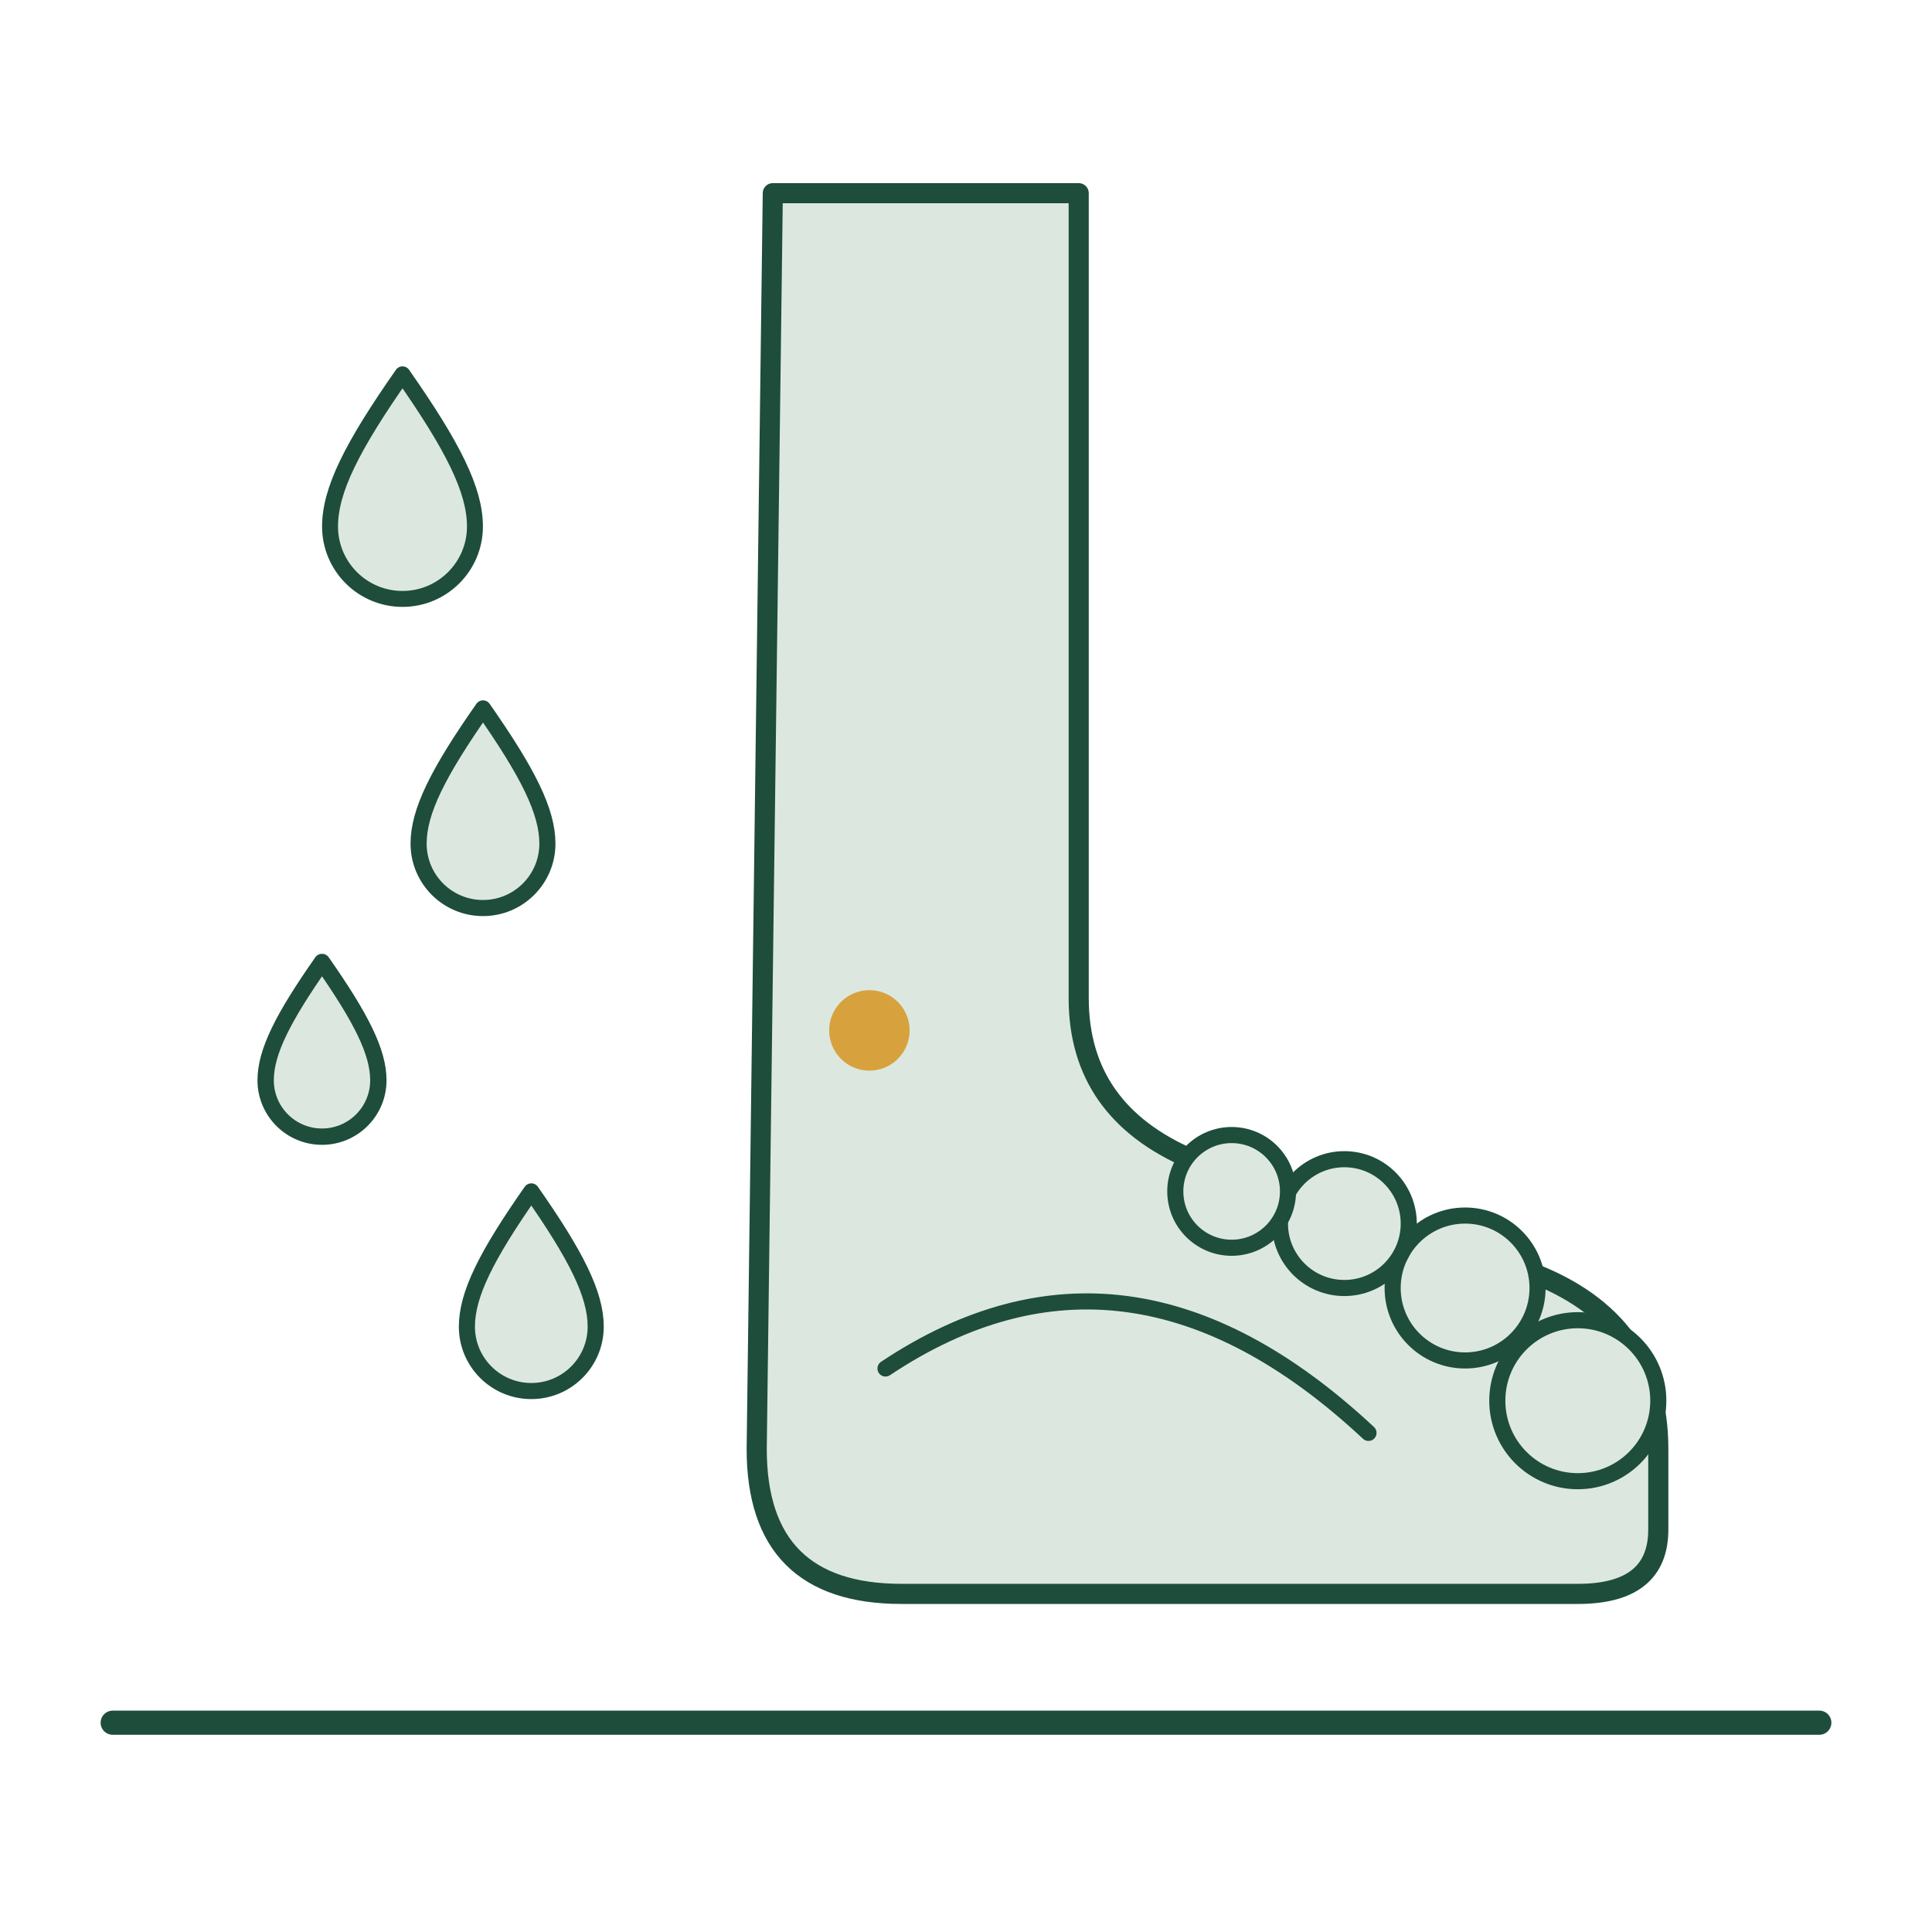
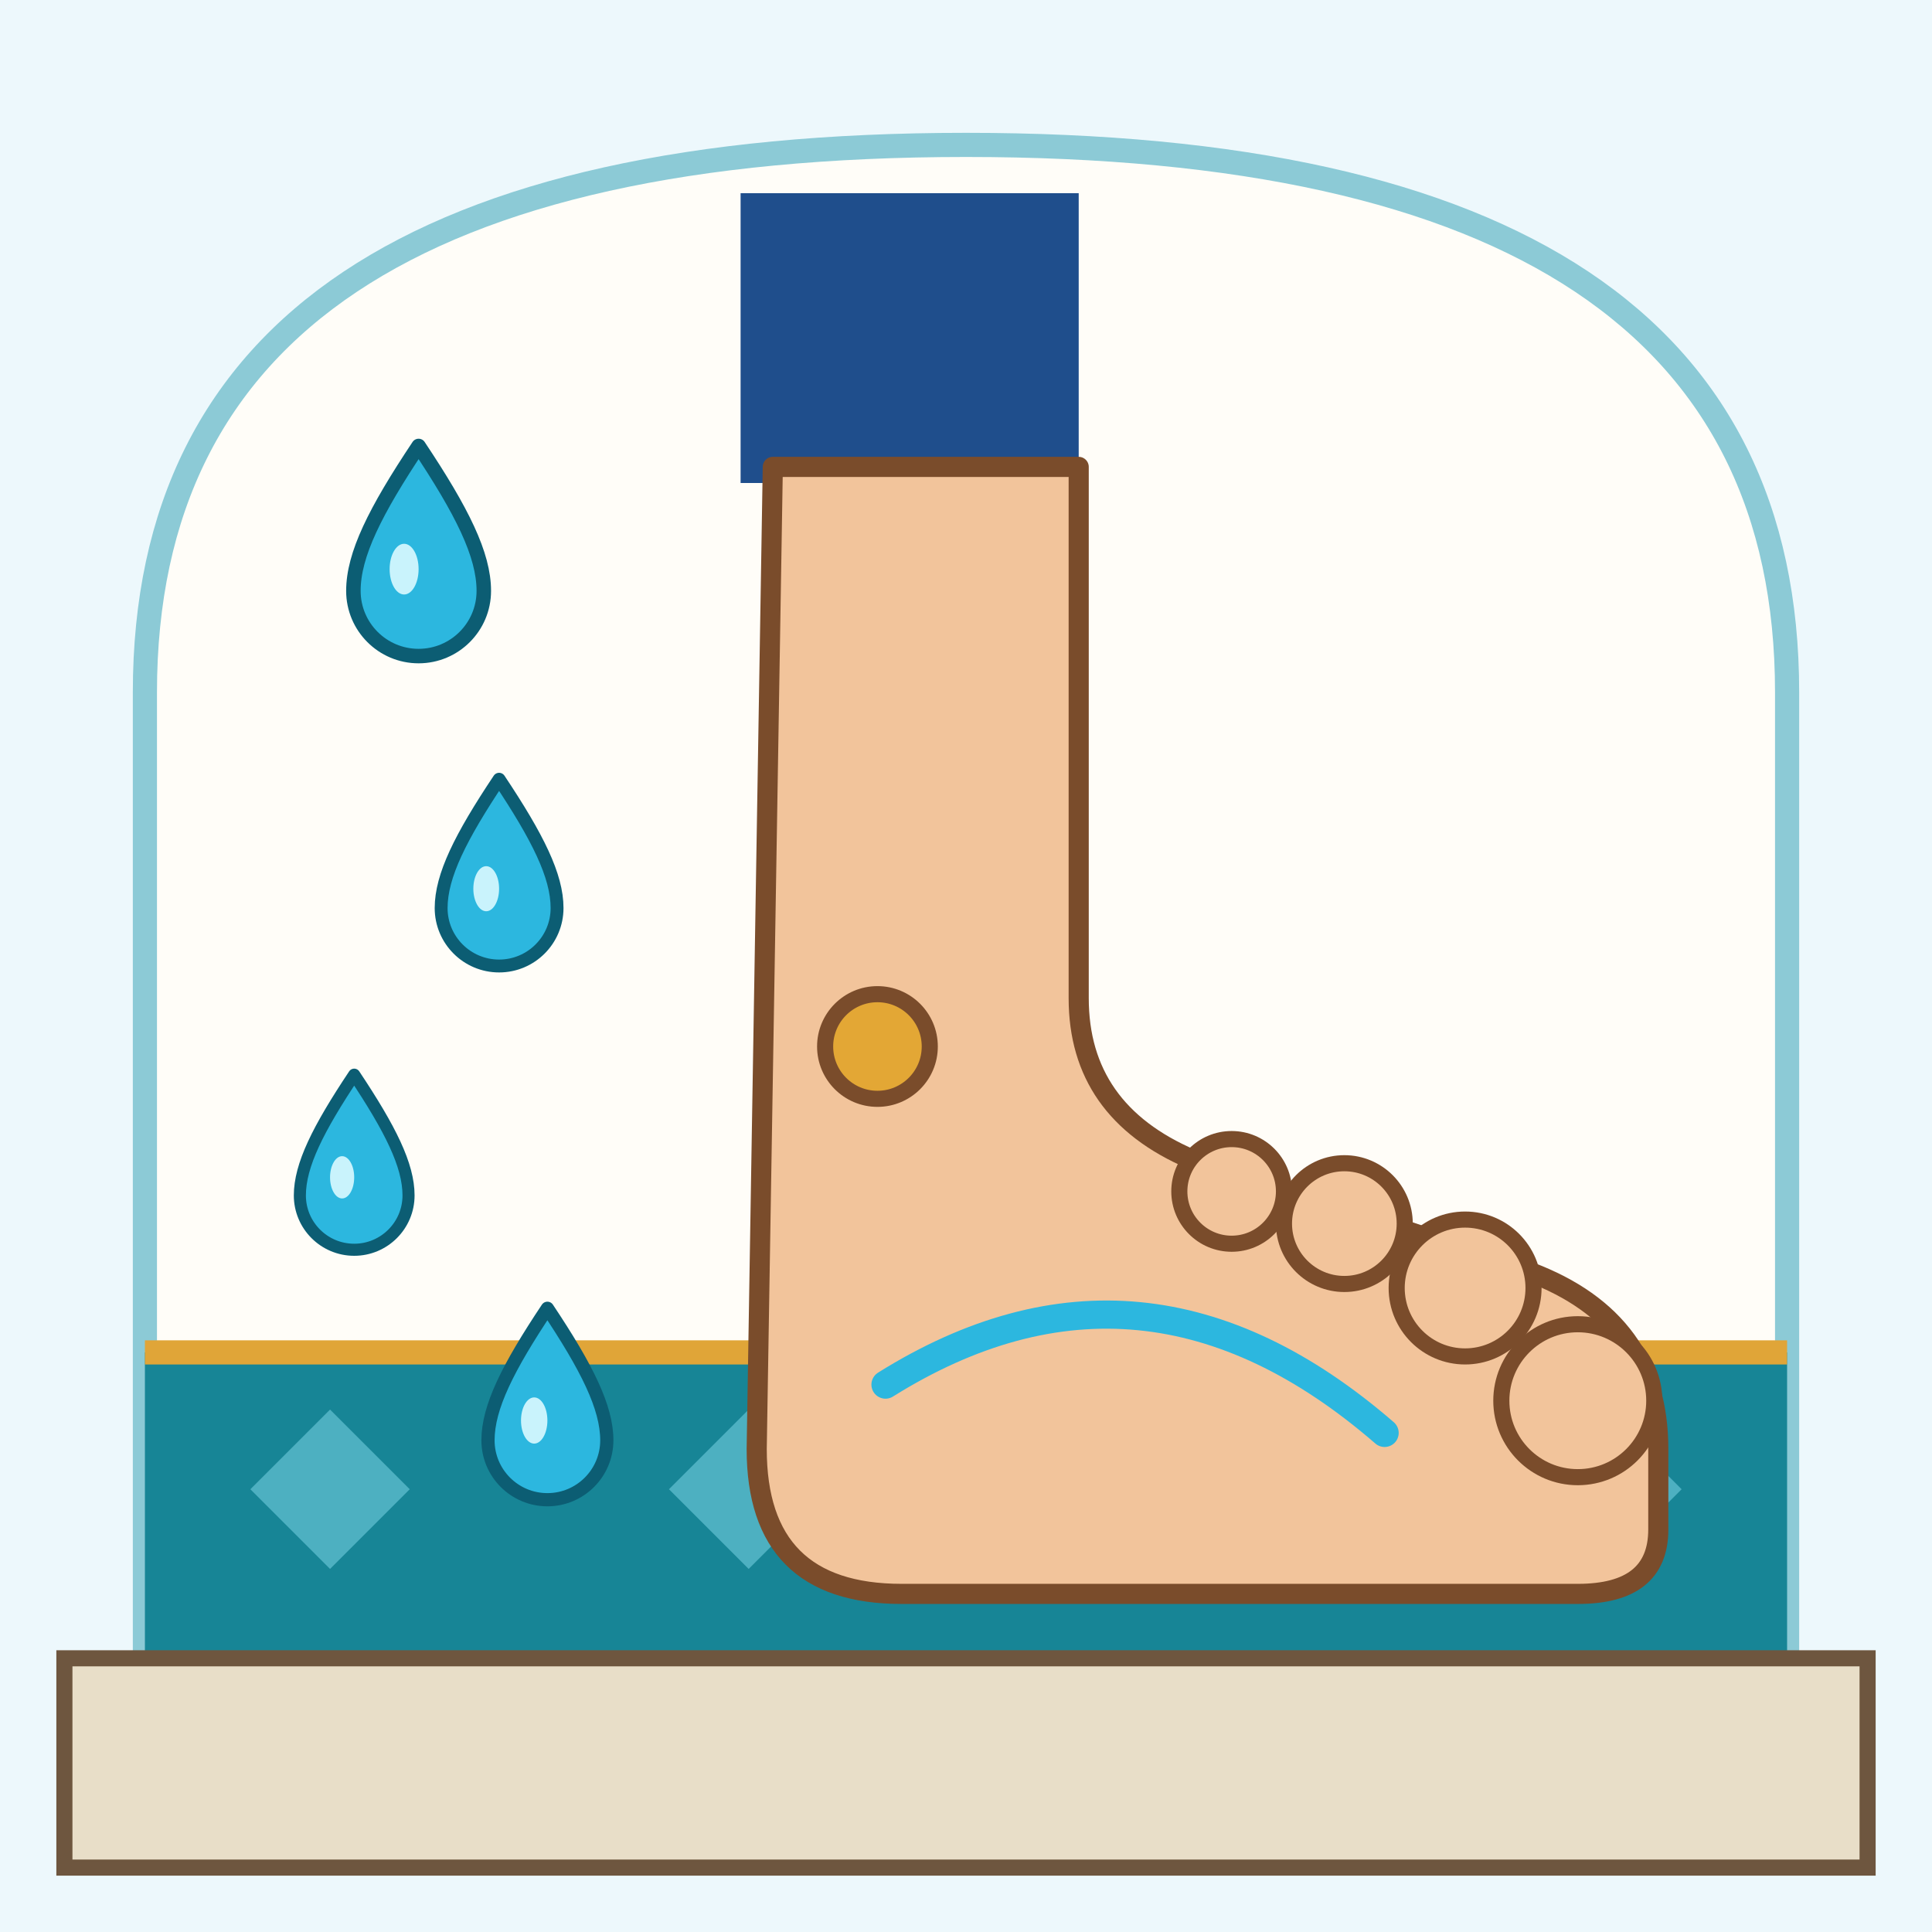
<svg xmlns="http://www.w3.org/2000/svg" viewBox="0 0 240 240">
-   <path d="M96 24 H134 V124 Q134 138 148 144 L190 158 Q206 164 206 180 V190 Q206 198 196 198 H112 Q94 198 94 180 Z" fill="#DCE8DF" stroke="#1E4D3B" stroke-width="2.5" stroke-linecap="round" stroke-linejoin="round" />
-   <circle cx="196" cy="174" r="10" fill="#DCE8DF" stroke="#1E4D3B" stroke-width="2" />
-   <circle cx="182" cy="160" r="9" fill="#DCE8DF" stroke="#1E4D3B" stroke-width="2" />
-   <circle cx="167" cy="152" r="8" fill="#DCE8DF" stroke="#1E4D3B" stroke-width="2" />
-   <circle cx="153" cy="148" r="7" fill="#DCE8DF" stroke="#1E4D3B" stroke-width="2" />
-   <path d="M110 170 Q140 150 170 178" fill="none" stroke="#1E4D3B" stroke-width="2" stroke-linecap="round" stroke-linejoin="round" />
-   <circle cx="108" cy="128" r="5" fill="#D7A23E" />
-   <path transform="translate(50 60) scale(0.9)" d="M0 -15 C 7 -5 10 1 10 6 A10 10 0 0 1 -10 6 C -10 1 -7 -5 0 -15 Z" fill="#DCE8DF" stroke="#1E4D3B" stroke-width="2.2" stroke-linejoin="round" />
-   <path transform="translate(60 100) scale(0.8)" d="M0 -15 C 7 -5 10 1 10 6 A10 10 0 0 1 -10 6 C -10 1 -7 -5 0 -15 Z" fill="#DCE8DF" stroke="#1E4D3B" stroke-width="2.5" stroke-linejoin="round" />
-   <path transform="translate(40 130) scale(0.7)" d="M0 -15 C 7 -5 10 1 10 6 A10 10 0 0 1 -10 6 C -10 1 -7 -5 0 -15 Z" fill="#DCE8DF" stroke="#1E4D3B" stroke-width="2.9" stroke-linejoin="round" />
-   <path transform="translate(66 160) scale(0.8)" d="M0 -15 C 7 -5 10 1 10 6 A10 10 0 0 1 -10 6 C -10 1 -7 -5 0 -15 Z" fill="#DCE8DF" stroke="#1E4D3B" stroke-width="2.5" stroke-linejoin="round" />
-   <path d="M14 214 H226" fill="none" stroke="#1E4D3B" stroke-width="3" stroke-linecap="round" stroke-linejoin="round" />
+   <rect x="0" y="0" width="240" height="240" fill="#EDF8FC" />
+   <path d="M18 206 V86 Q18 18 120 18 Q222 18 222 86 V206 Z" fill="#FFFDF8" stroke="#8CCAD6" stroke-width="3" />
+   <rect x="18" y="168" width="204" height="38" fill="#178596" />
+   <path d="M18 168 H222" stroke="#E0A538" stroke-width="3" />
+   <rect x="34" y="178" width="14" height="14" transform="rotate(45 41 185)" fill="#7AD4E4" opacity="0.55" />
+   <rect x="86" y="178" width="14" height="14" transform="rotate(45 93 185)" fill="#7AD4E4" opacity="0.55" />
+   <rect x="140" y="178" width="14" height="14" transform="rotate(45 147 185)" fill="#7AD4E4" opacity="0.55" />
+   <rect x="192" y="178" width="14" height="14" transform="rotate(45 199 185)" fill="#7AD4E4" opacity="0.55" />
+   <rect x="8" y="206" width="224" height="26" fill="#E8DEC8" stroke="#6E563F" stroke-width="2" />
+   <rect x="92" y="24" width="42" height="36" fill="#1F4E8C" />
+   <path d="M96 58 H134 V124 Q134 138 148 144 L190 158 Q206 164 206 180 V190 Q206 198 196 198 H112 Q94 198 94 180 Z" fill="#F2C49B" stroke="#7A4C2B" stroke-width="2.5" stroke-linejoin="round" />
+   <circle cx="196" cy="174" r="9.5" fill="#F2C49B" stroke="#7A4C2B" stroke-width="2" />
+   <circle cx="182" cy="160" r="8.5" fill="#F2C49B" stroke="#7A4C2B" stroke-width="2" />
+   <circle cx="167" cy="152" r="7.5" fill="#F2C49B" stroke="#7A4C2B" stroke-width="2" />
+   <circle cx="153" cy="148" r="6.5" fill="#F2C49B" stroke="#7A4C2B" stroke-width="2" />
+   <circle cx="109" cy="130" r="6.5" fill="#E3A735" stroke="#7A4C2B" stroke-width="2" />
+   <path d="M110 172 Q142 152 172 178" fill="none" stroke="#2CB7DF" stroke-width="3.5" stroke-linecap="round" />
+   <path transform="translate(52 68) scale(0.9)" d="M0 -14 C6 -5 9 1 9 6 A9 9 0 0 1 -9 6 C-9 1 -6 -5 0 -14 Z" fill="#2CB7DF" stroke="#0C5D73" stroke-width="2" stroke-linejoin="round" />
+   <ellipse cx="50.2" cy="70.7" rx="1.8" ry="3.15" fill="#C9F3FC" />
+   <path transform="translate(62 108) scale(0.8)" d="M0 -14 C6 -5 9 1 9 6 A9 9 0 0 1 -9 6 C-9 1 -6 -5 0 -14 Z" fill="#2CB7DF" stroke="#0C5D73" stroke-width="2" stroke-linejoin="round" />
+   <ellipse cx="60.4" cy="110.4" rx="1.6" ry="2.8" fill="#C9F3FC" />
+   <path transform="translate(44 144) scale(0.75)" d="M0 -14 C6 -5 9 1 9 6 A9 9 0 0 1 -9 6 C-9 1 -6 -5 0 -14 Z" fill="#2CB7DF" stroke="#0C5D73" stroke-width="2" stroke-linejoin="round" />
+   <ellipse cx="42.5" cy="146.25" rx="1.5" ry="2.625" fill="#C9F3FC" />
+   <path transform="translate(68 174) scale(0.82)" d="M0 -14 C6 -5 9 1 9 6 A9 9 0 0 1 -9 6 C-9 1 -6 -5 0 -14 Z" fill="#2CB7DF" stroke="#0C5D73" stroke-width="2" stroke-linejoin="round" />
+   <ellipse cx="66.36" cy="176.46" rx="1.64" ry="2.87" fill="#C9F3FC" />
</svg>
